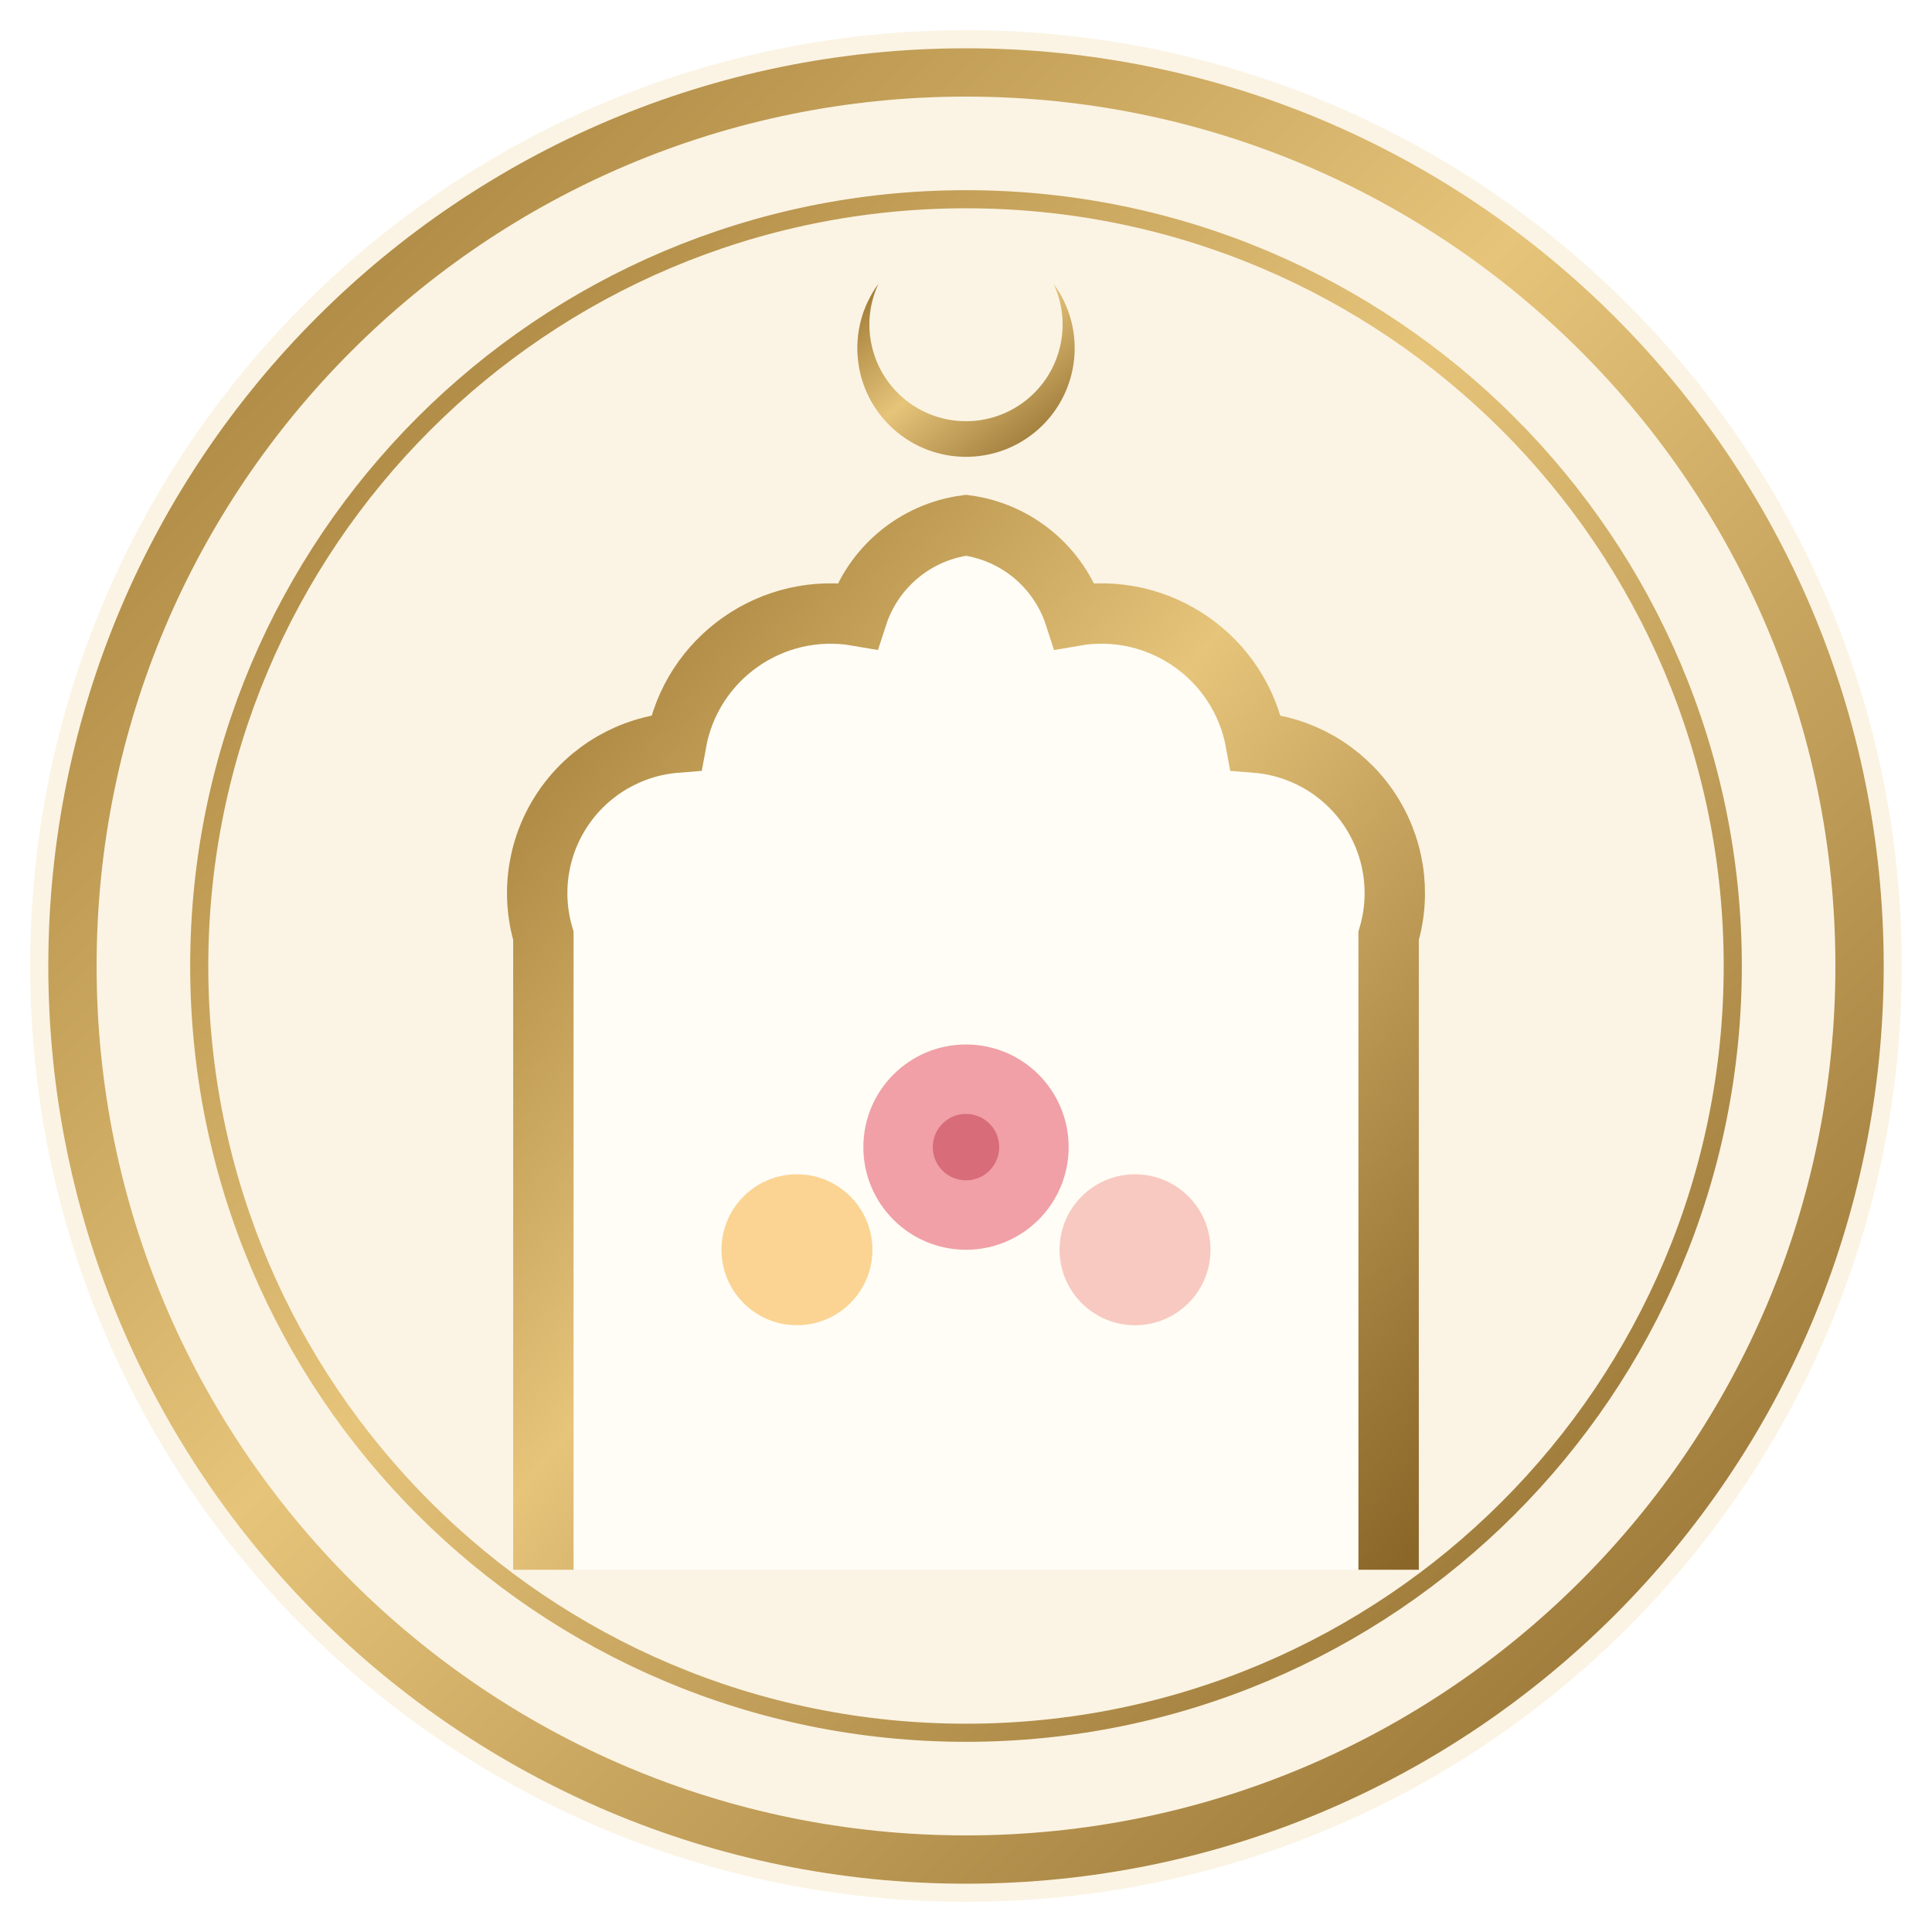
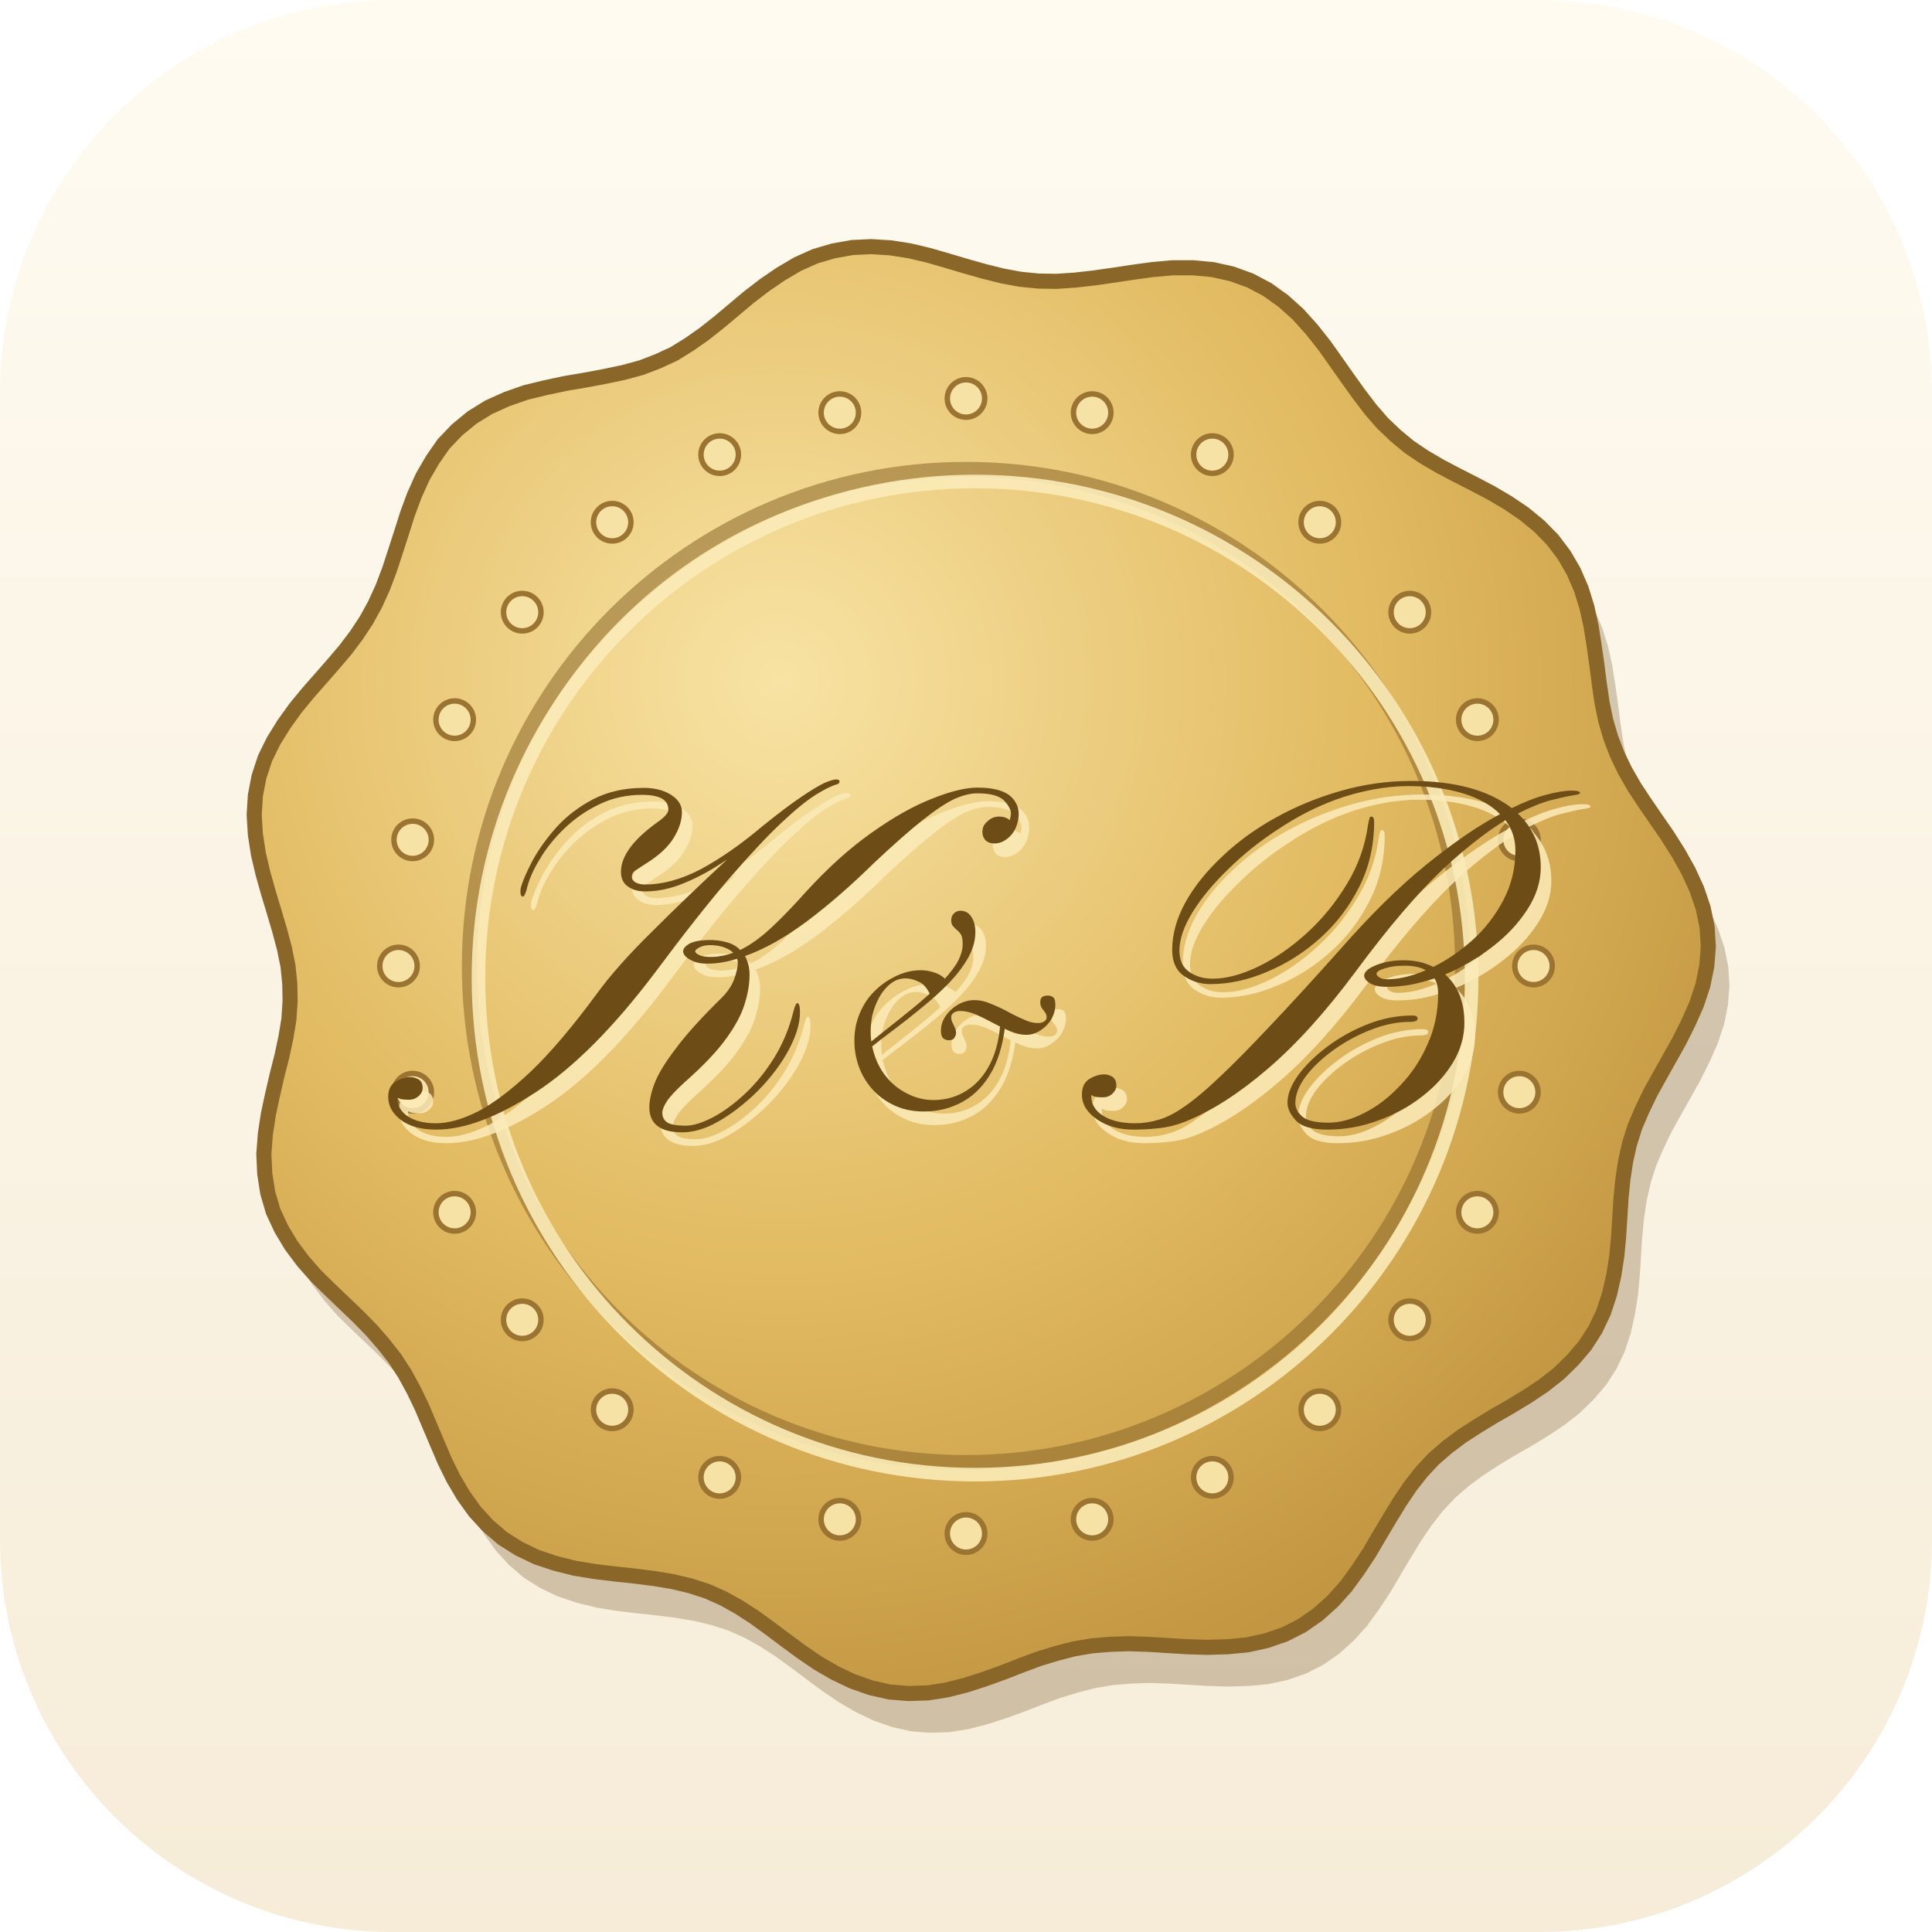
<svg xmlns="http://www.w3.org/2000/svg" viewBox="-32 -32 64 64">
  <defs>
-     <linearGradient id="g" x1="0" y1="0" x2="1" y2="1">
-       <stop offset="0" stop-color="#9A7430" />
-       <stop offset=".45" stop-color="#E6C47A" />
-       <stop offset="1" stop-color="#8A6628" />
+     <radialGradient id="w" cx=".36" cy=".3" r=".9">
+       <stop offset="0" stop-color="#F8E3A4" />
+       <stop offset=".45" stop-color="#E2BB62" />
+       <stop offset=".85" stop-color="#C0933E" />
+       <stop offset="1" stop-color="#9A7430" />
+     </radialGradient>
+     <linearGradient id="p" x1="0" y1="0" x2="0" y2="1">
+       <stop offset="0" stop-color="#FFFBF1" />
+       <stop offset="1" stop-color="#F6ECD8" />
    </linearGradient>
  </defs>
-   <circle r="31" fill="#FBF4E4" />
-   <circle r="29.6" fill="none" stroke="url(#g)" stroke-width="1.6" />
-   <circle r="25.4" fill="none" stroke="url(#g)" stroke-width=".6" />
-   <path d="M-14 20 V-1 A5 5 0 0 1 -9.6 -7.4 A5.2 5.2 0 0 1 -3.6 -11.6 A4.4 4.4 0 0 1 0 -14.6 A4.4 4.4 0 0 1 3.6 -11.6 A5.2 5.2 0 0 1 9.6 -7.4 A5 5 0 0 1 14 -1 V20" fill="#FFFDF6" stroke="url(#g)" stroke-width="2" />
-   <path d="M-18 20 H18" stroke="url(#g)" stroke-width="2.2" stroke-linecap="round" />
-   <path d="M2.9 -22.6 A3.6 3.6 0 1 1 -2.9 -22.6 A3.2 3.2 0 1 0 2.9 -22.6 Z" fill="url(#g)" />
-   <circle cx="0" cy="6" r="3.4" fill="#F0A0A6" />
-   <circle cx="-5.6" cy="9.4" r="2.5" fill="#FBD493" />
-   <circle cx="5.6" cy="9.4" r="2.5" fill="#F8C9C0" />
-   <circle cx="0" cy="6" r="1.1" fill="#D86C78" />
+   <rect x="-32" y="-32" width="64" height="64" rx="13" fill="url(#p)" />
+   <path d="M24.54 0 L24.41 0.64 L24.2 1.27 L23.93 1.88 L23.63 2.48 L23.3 3.07 L22.98 3.64 L22.67 4.2 L22.4 4.76 L22.16 5.32 L21.98 5.89 L21.85 6.47 L21.76 7.07 L21.7 7.68 L21.66 8.31 L21.62 8.95 L21.56 9.6 L21.46 10.24 L21.32 10.86 L21.12 11.47 L20.85 12.04 L20.51 12.57 L20.1 13.05 L19.64 13.5 L19.13 13.9 L18.59 14.26 L18.03 14.6 L17.47 14.92 L16.93 15.25 L16.42 15.58 L15.94 15.94 L15.49 16.33 L15.09 16.76 L14.72 17.23 L14.37 17.75 L14.04 18.29 L13.7 18.86 L13.36 19.44 L12.99 20 L12.59 20.55 L12.15 21.04 L11.66 21.48 L11.13 21.85 L10.56 22.14 L9.95 22.35 L9.31 22.49 L8.66 22.55 L7.99 22.57 L7.33 22.55 L6.67 22.51 L6.02 22.47 L5.39 22.45 L4.78 22.47 L4.17 22.52 L3.58 22.62 L3 22.77 L2.41 22.95 L1.82 23.17 L1.23 23.4 L0.62 23.62 L0 23.82 L-0.63 23.98 L-1.26 24.08 L-1.9 24.1 L-2.53 24.05 L-3.15 23.91 L-3.75 23.7 L-4.34 23.42 L-4.91 23.09 L-5.45 22.72 L-5.98 22.33 L-6.5 21.94 L-7.01 21.57 L-7.52 21.24 L-8.04 20.95 L-8.58 20.71 L-9.14 20.53 L-9.73 20.39 L-10.34 20.29 L-10.97 20.21 L-11.63 20.14 L-12.29 20.06 L-12.96 19.95 L-13.6 19.79 L-14.23 19.58 L-14.81 19.3 L-15.35 18.96 L-15.84 18.54 L-16.27 18.07 L-16.65 17.54 L-16.98 16.98 L-17.27 16.39 L-17.53 15.78 L-17.78 15.19 L-18.03 14.6 L-18.3 14.04 L-18.59 13.51 L-18.92 13 L-19.29 12.53 L-19.69 12.07 L-20.13 11.62 L-20.59 11.18 L-21.06 10.73 L-21.53 10.27 L-21.96 9.78 L-22.35 9.26 L-22.68 8.71 L-22.95 8.13 L-23.13 7.52 L-23.23 6.88 L-23.26 6.23 L-23.21 5.57 L-23.11 4.91 L-22.97 4.26 L-22.82 3.61 L-22.66 2.98 L-22.53 2.37 L-22.43 1.77 L-22.39 1.17 L-22.4 0.59 L-22.46 0 L-22.58 -0.59 L-22.74 -1.19 L-22.92 -1.8 L-23.11 -2.43 L-23.29 -3.07 L-23.44 -3.71 L-23.54 -4.36 L-23.58 -5.01 L-23.54 -5.65 L-23.42 -6.27 L-23.22 -6.88 L-22.94 -7.45 L-22.6 -8 L-22.22 -8.53 L-21.81 -9.03 L-21.38 -9.52 L-20.96 -10 L-20.56 -10.47 L-20.19 -10.96 L-19.86 -11.46 L-19.57 -11.99 L-19.32 -12.54 L-19.1 -13.12 L-18.9 -13.73 L-18.7 -14.35 L-18.5 -14.98 L-18.27 -15.6 L-18 -16.2 L-17.67 -16.77 L-17.3 -17.3 L-16.86 -17.76 L-16.36 -18.17 L-15.81 -18.51 L-15.21 -18.78 L-14.58 -19 L-13.92 -19.16 L-13.26 -19.3 L-12.61 -19.41 L-11.97 -19.53 L-11.35 -19.66 L-10.76 -19.82 L-10.21 -20.03 L-9.67 -20.28 L-9.17 -20.59 L-8.67 -20.94 L-8.19 -21.32 L-7.7 -21.73 L-7.2 -22.15 L-6.68 -22.55 L-6.14 -22.92 L-5.58 -23.25 L-5 -23.51 L-4.39 -23.69 L-3.77 -23.8 L-3.14 -23.83 L-2.5 -23.79 L-1.86 -23.69 L-1.23 -23.54 L-0.61 -23.36 L-0 -23.18 L0.6 -23.01 L1.2 -22.86 L1.79 -22.75 L2.39 -22.69 L2.99 -22.68 L3.6 -22.72 L4.22 -22.79 L4.86 -22.88 L5.52 -22.98 L6.18 -23.07 L6.85 -23.13 L7.52 -23.13 L8.17 -23.07 L8.8 -22.93 L9.41 -22.71 L9.98 -22.41 L10.51 -22.03 L11 -21.59 L11.45 -21.09 L11.87 -20.56 L12.26 -20.01 L12.64 -19.47 L13.02 -18.94 L13.4 -18.44 L13.8 -17.98 L14.23 -17.57 L14.69 -17.19 L15.18 -16.86 L15.71 -16.55 L16.26 -16.26 L16.83 -15.97 L17.4 -15.67 L17.96 -15.34 L18.49 -14.98 L18.99 -14.57 L19.43 -14.12 L19.81 -13.62 L20.13 -13.07 L20.38 -12.49 L20.57 -11.88 L20.71 -11.24 L20.81 -10.6 L20.9 -9.97 L20.98 -9.34 L21.07 -8.73 L21.19 -8.14 L21.36 -7.56 L21.57 -7.01 L21.83 -6.47 L22.14 -5.93 L22.49 -5.4 L22.86 -4.86 L23.24 -4.31 L23.6 -3.74 L23.93 -3.15 L24.21 -2.54 L24.42 -1.92 L24.55 -1.29 L24.59 -0.64Z" transform="translate(.7 1.3)" fill="#6B4A1C" opacity=".28" />
+   <path d="M24.54 0 L24.41 0.64 L24.2 1.27 L23.93 1.88 L23.63 2.48 L23.3 3.07 L22.98 3.64 L22.67 4.2 L22.4 4.76 L22.16 5.32 L21.98 5.89 L21.85 6.47 L21.76 7.07 L21.7 7.68 L21.66 8.31 L21.62 8.95 L21.56 9.6 L21.46 10.24 L21.32 10.86 L21.12 11.47 L20.85 12.04 L20.51 12.57 L20.1 13.05 L19.64 13.5 L19.13 13.9 L18.59 14.26 L18.03 14.6 L17.47 14.92 L16.93 15.25 L16.42 15.58 L15.94 15.94 L15.49 16.33 L15.09 16.76 L14.72 17.23 L14.37 17.75 L14.04 18.29 L13.7 18.86 L13.36 19.44 L12.99 20 L12.59 20.55 L12.15 21.04 L11.66 21.48 L11.13 21.85 L10.56 22.14 L9.95 22.35 L9.31 22.49 L8.66 22.55 L7.99 22.57 L7.33 22.55 L6.67 22.51 L6.02 22.47 L5.39 22.45 L4.78 22.47 L4.17 22.52 L3.58 22.62 L3 22.77 L2.41 22.95 L1.82 23.17 L1.23 23.4 L0.62 23.62 L0 23.82 L-0.63 23.98 L-1.26 24.08 L-1.9 24.1 L-2.53 24.05 L-3.15 23.91 L-3.75 23.7 L-4.34 23.42 L-4.91 23.09 L-5.45 22.72 L-5.98 22.33 L-6.5 21.94 L-7.01 21.57 L-7.52 21.24 L-8.04 20.95 L-8.58 20.71 L-9.14 20.53 L-9.73 20.39 L-10.34 20.29 L-10.97 20.21 L-11.63 20.14 L-12.29 20.06 L-12.96 19.95 L-13.6 19.79 L-14.23 19.58 L-14.81 19.3 L-15.35 18.96 L-15.84 18.54 L-16.27 18.07 L-16.65 17.54 L-16.98 16.98 L-17.27 16.39 L-17.53 15.78 L-17.78 15.19 L-18.03 14.6 L-18.3 14.04 L-18.59 13.51 L-18.92 13 L-19.29 12.53 L-19.69 12.07 L-20.13 11.62 L-20.59 11.18 L-21.06 10.73 L-21.53 10.27 L-21.96 9.78 L-22.35 9.26 L-22.68 8.71 L-22.95 8.13 L-23.13 7.52 L-23.23 6.88 L-23.26 6.23 L-23.21 5.57 L-23.11 4.91 L-22.97 4.26 L-22.82 3.61 L-22.66 2.98 L-22.53 2.37 L-22.43 1.77 L-22.39 1.17 L-22.4 0.59 L-22.46 0 L-22.58 -0.59 L-22.74 -1.19 L-22.92 -1.8 L-23.11 -2.43 L-23.29 -3.07 L-23.44 -3.71 L-23.54 -4.36 L-23.58 -5.01 L-23.54 -5.65 L-23.42 -6.27 L-23.22 -6.88 L-22.94 -7.45 L-22.6 -8 L-22.22 -8.53 L-21.81 -9.03 L-21.38 -9.52 L-20.96 -10 L-20.56 -10.47 L-20.19 -10.96 L-19.86 -11.46 L-19.57 -11.99 L-19.32 -12.54 L-19.1 -13.12 L-18.9 -13.73 L-18.7 -14.35 L-18.5 -14.98 L-18.27 -15.6 L-18 -16.2 L-17.67 -16.77 L-17.3 -17.3 L-16.86 -17.76 L-16.36 -18.17 L-15.81 -18.51 L-15.21 -18.78 L-14.58 -19 L-13.92 -19.16 L-13.26 -19.3 L-12.61 -19.41 L-11.97 -19.53 L-11.35 -19.66 L-10.76 -19.82 L-10.21 -20.03 L-9.67 -20.28 L-9.17 -20.59 L-8.67 -20.94 L-8.19 -21.32 L-7.7 -21.73 L-7.2 -22.15 L-6.68 -22.55 L-6.14 -22.92 L-5.58 -23.25 L-5 -23.51 L-4.39 -23.69 L-3.77 -23.8 L-3.14 -23.83 L-2.5 -23.79 L-1.86 -23.69 L-1.23 -23.54 L-0.61 -23.36 L-0 -23.18 L0.6 -23.01 L1.2 -22.86 L1.79 -22.75 L2.39 -22.69 L2.99 -22.68 L3.6 -22.72 L4.22 -22.79 L4.86 -22.88 L5.52 -22.98 L6.18 -23.07 L6.85 -23.13 L7.52 -23.13 L8.17 -23.07 L8.8 -22.93 L9.41 -22.71 L9.98 -22.41 L10.51 -22.03 L11 -21.59 L11.45 -21.09 L11.87 -20.56 L12.26 -20.01 L12.64 -19.47 L13.02 -18.94 L13.4 -18.44 L13.8 -17.98 L14.23 -17.57 L14.69 -17.19 L15.18 -16.86 L15.71 -16.55 L16.26 -16.26 L16.83 -15.97 L17.4 -15.67 L17.96 -15.34 L18.49 -14.98 L18.99 -14.57 L19.43 -14.12 L19.81 -13.62 L20.13 -13.07 L20.38 -12.49 L20.57 -11.88 L20.71 -11.24 L20.81 -10.6 L20.9 -9.97 L20.98 -9.34 L21.07 -8.73 L21.19 -8.14 L21.36 -7.56 L21.57 -7.01 L21.83 -6.47 L22.14 -5.93 L22.49 -5.4 L22.86 -4.86 L23.24 -4.31 L23.6 -3.74 L23.93 -3.15 L24.21 -2.54 L24.42 -1.92 L24.55 -1.29 L24.59 -0.64Z" fill="url(#w)" stroke="#8A6628" stroke-width=".5" />
+   <circle r="16.45" fill="none" stroke="#8A6628" stroke-opacity=".55" stroke-width=".5" />
+   <circle r="16.45" fill="none" stroke="#FBEBB8" stroke-opacity=".9" stroke-width=".45" transform="translate(.3 .4)" />
+   <circle cx="18.8" cy="0" r=".62" fill="#F7E2A6" stroke="#9A7430" stroke-width=".18" />
+   <circle cx="18.33" cy="4.18" r=".62" fill="#F7E2A6" stroke="#9A7430" stroke-width=".18" />
+   <circle cx="16.94" cy="8.16" r=".62" fill="#F7E2A6" stroke="#9A7430" stroke-width=".18" />
+   <circle cx="14.7" cy="11.72" r=".62" fill="#F7E2A6" stroke="#9A7430" stroke-width=".18" />
+   <circle cx="11.72" cy="14.7" r=".62" fill="#F7E2A6" stroke="#9A7430" stroke-width=".18" />
+   <circle cx="8.16" cy="16.94" r=".62" fill="#F7E2A6" stroke="#9A7430" stroke-width=".18" />
+   <circle cx="4.18" cy="18.33" r=".62" fill="#F7E2A6" stroke="#9A7430" stroke-width=".18" />
+   <circle cx="0" cy="18.8" r=".62" fill="#F7E2A6" stroke="#9A7430" stroke-width=".18" />
+   <circle cx="-4.18" cy="18.33" r=".62" fill="#F7E2A6" stroke="#9A7430" stroke-width=".18" />
+   <circle cx="-8.16" cy="16.94" r=".62" fill="#F7E2A6" stroke="#9A7430" stroke-width=".18" />
+   <circle cx="-11.72" cy="14.7" r=".62" fill="#F7E2A6" stroke="#9A7430" stroke-width=".18" />
+   <circle cx="-14.7" cy="11.72" r=".62" fill="#F7E2A6" stroke="#9A7430" stroke-width=".18" />
+   <circle cx="-16.94" cy="8.16" r=".62" fill="#F7E2A6" stroke="#9A7430" stroke-width=".18" />
+   <circle cx="-18.33" cy="4.18" r=".62" fill="#F7E2A6" stroke="#9A7430" stroke-width=".18" />
+   <circle cx="-18.8" cy="0" r=".62" fill="#F7E2A6" stroke="#9A7430" stroke-width=".18" />
+   <circle cx="-18.33" cy="-4.18" r=".62" fill="#F7E2A6" stroke="#9A7430" stroke-width=".18" />
+   <circle cx="-16.94" cy="-8.16" r=".62" fill="#F7E2A6" stroke="#9A7430" stroke-width=".18" />
+   <circle cx="-14.7" cy="-11.72" r=".62" fill="#F7E2A6" stroke="#9A7430" stroke-width=".18" />
+   <circle cx="-11.72" cy="-14.7" r=".62" fill="#F7E2A6" stroke="#9A7430" stroke-width=".18" />
+   <circle cx="-8.16" cy="-16.94" r=".62" fill="#F7E2A6" stroke="#9A7430" stroke-width=".18" />
+   <circle cx="-4.18" cy="-18.33" r=".62" fill="#F7E2A6" stroke="#9A7430" stroke-width=".18" />
+   <circle cx="-0" cy="-18.8" r=".62" fill="#F7E2A6" stroke="#9A7430" stroke-width=".18" />
+   <circle cx="4.18" cy="-18.33" r=".62" fill="#F7E2A6" stroke="#9A7430" stroke-width=".18" />
+   <circle cx="8.16" cy="-16.94" r=".62" fill="#F7E2A6" stroke="#9A7430" stroke-width=".18" />
+   <circle cx="11.72" cy="-14.7" r=".62" fill="#F7E2A6" stroke="#9A7430" stroke-width=".18" />
+   <circle cx="14.7" cy="-11.72" r=".62" fill="#F7E2A6" stroke="#9A7430" stroke-width=".18" />
+   <circle cx="16.94" cy="-8.16" r=".62" fill="#F7E2A6" stroke="#9A7430" stroke-width=".18" />
+   <circle cx="18.33" cy="-4.18" r=".62" fill="#F7E2A6" stroke="#9A7430" stroke-width=".18" />
+   <path d="M-17.55 5.42Q-18.3 5.42 -18.72 5.1Q-19.14 4.78 -19.14 4.34Q-19.14 3.97 -18.89 3.83Q-18.65 3.68 -18.4 3.68Q-18.27 3.68 -18.13 3.76Q-18 3.84 -18 4.04Q-18 4.19 -18.13 4.31Q-18.27 4.43 -18.45 4.43Q-18.56 4.43 -18.65 4.42Q-18.75 4.41 -18.83 4.36V4.41Q-18.83 4.75 -18.49 4.98Q-18.14 5.21 -17.56 5.21Q-16.95 5.21 -16.17 4.82Q-15.4 4.42 -14.41 3.49Q-13.43 2.55 -12.23 0.92Q-11.57 0.01 -10.41 -1.13Q-9.26 -2.28 -7.91 -3.53Q-8.66 -3.02 -9.33 -2.75Q-9.99 -2.47 -10.63 -2.47Q-10.98 -2.47 -11.21 -2.64Q-11.43 -2.8 -11.43 -3.12Q-11.43 -3.89 -10.24 -4.75Q-9.86 -5.01 -9.86 -5.18Q-9.86 -5.44 -10.1 -5.56Q-10.33 -5.67 -10.73 -5.67Q-11.49 -5.67 -12.14 -5.36Q-12.79 -5.05 -13.3 -4.56Q-13.81 -4.07 -14.13 -3.52Q-14.46 -2.98 -14.56 -2.51Q-14.63 -2.3 -14.67 -2.3Q-14.76 -2.3 -14.76 -2.45Q-14.76 -2.53 -14.75 -2.58Q-14.66 -2.92 -14.37 -3.47Q-14.07 -4.03 -13.58 -4.58Q-13.08 -5.14 -12.36 -5.52Q-11.63 -5.9 -10.68 -5.9Q-10.13 -5.9 -9.77 -5.67Q-9.41 -5.44 -9.41 -5.1Q-9.41 -4.69 -9.68 -4.25Q-9.95 -3.8 -10.59 -3.4Q-10.81 -3.26 -10.94 -3.17Q-11.07 -3.09 -11.07 -2.95Q-11.07 -2.85 -10.95 -2.77Q-10.82 -2.7 -10.63 -2.7Q-9.75 -2.7 -8.78 -3.21Q-7.81 -3.73 -6.72 -4.65Q-5.95 -5.27 -5.46 -5.6Q-4.97 -5.93 -4.7 -6.06Q-4.42 -6.18 -4.3 -6.18Q-4.19 -6.18 -4.19 -6.12Q-4.19 -6.04 -4.27 -6.02Q-4.53 -5.95 -4.98 -5.67Q-5.43 -5.39 -6.13 -4.73Q-6.83 -4.07 -7.86 -2.88Q-8.88 -1.69 -10.28 0.19Q-12.35 2.94 -14.25 4.18Q-16.15 5.42 -17.55 5.42ZM-9.4 5.51Q-10.49 5.51 -10.49 4.68Q-10.49 4.34 -10.31 3.87Q-10.13 3.41 -9.61 2.73Q-9.1 2.04 -8.12 1.08Q-7.81 0.78 -7.68 0.44Q-7.56 0.1 -7.56 -0.09Q-7.56 -0.17 -7.58 -0.24Q-8.06 -0.09 -8.48 -0.08Q-8.88 -0.06 -9.12 -0.2Q-9.37 -0.33 -9.37 -0.49Q-9.37 -0.62 -9.16 -0.74Q-8.95 -0.85 -8.55 -0.86Q-8.22 -0.87 -7.94 -0.79Q-7.66 -0.72 -7.48 -0.53Q-6.99 -0.77 -6.47 -1.25Q-5.95 -1.73 -5.29 -2.47Q-4.2 -3.66 -3.12 -4.42Q-2.05 -5.18 -1.13 -5.54Q-0.21 -5.91 0.38 -5.91Q1.16 -5.91 1.49 -5.61Q1.81 -5.31 1.73 -4.86Q1.67 -4.49 1.43 -4.27Q1.2 -4.06 0.95 -4.06Q0.71 -4.06 0.61 -4.21Q0.52 -4.35 0.55 -4.52Q0.57 -4.68 0.73 -4.81Q0.89 -4.95 1.09 -4.95Q1.32 -4.95 1.45 -4.83L1.48 -4.97Q1.53 -5.18 1.29 -5.45Q1.06 -5.72 0.38 -5.72Q0.03 -5.72 -0.39 -5.53Q-0.81 -5.33 -1.44 -4.83Q-2.06 -4.34 -3.04 -3.42Q-4.19 -2.29 -5.27 -1.48Q-6.34 -0.68 -7.32 -0.33Q-7.17 -0.05 -7.17 0.29Q-7.17 0.74 -7.33 1.25Q-7.48 1.76 -7.94 2.4Q-8.4 3.04 -9.32 3.85Q-9.78 4.27 -9.92 4.5Q-10.06 4.72 -10.06 4.86Q-10.06 5.07 -9.9 5.18Q-9.73 5.29 -9.29 5.29Q-8.92 5.29 -8.4 5.02Q-7.88 4.75 -7.34 4.25Q-6.8 3.75 -6.36 3.05Q-5.92 2.34 -5.71 1.48Q-5.64 1.23 -5.59 1.23Q-5.5 1.23 -5.5 1.53Q-5.5 1.99 -5.75 2.53Q-5.99 3.06 -6.41 3.59Q-6.83 4.12 -7.35 4.55Q-7.86 4.98 -8.39 5.25Q-8.92 5.51 -9.4 5.51ZM-8.37 -0.3Q-8.02 -0.32 -7.71 -0.44Q-7.85 -0.57 -8.08 -0.64Q-8.31 -0.7 -8.53 -0.69Q-8.71 -0.68 -8.84 -0.61Q-8.97 -0.54 -8.97 -0.49Q-8.97 -0.42 -8.83 -0.36Q-8.69 -0.29 -8.37 -0.3Z M-1.4 4.82Q-1.99 4.82 -2.45 4.58Q-2.91 4.35 -3.22 3.94Q-3.53 3.53 -3.64 3.02Q-3.75 2.51 -3.65 1.98Q-3.53 1.44 -3.2 1.02Q-2.86 0.61 -2.41 0.38Q-1.96 0.14 -1.5 0.14Q-1.26 0.14 -1.04 0.22Q-0.81 0.29 -0.64 0.48L-1.18 0.97Q-1.33 0.62 -1.57 0.52Q-1.8 0.41 -2 0.41Q-2.27 0.41 -2.49 0.58Q-2.71 0.75 -2.87 1.03Q-3.03 1.32 -3.11 1.66Q-3.22 2.27 -3.08 2.78Q-2.95 3.29 -2.65 3.66Q-2.35 4.03 -1.94 4.23Q-1.53 4.44 -1.08 4.44Q-0.46 4.44 0.03 4.12Q0.52 3.81 0.82 3.2Q1.12 2.58 1.15 1.67L1.32 1.73Q1.24 2.76 0.88 3.45Q0.51 4.14 -0.08 4.48Q-0.67 4.82 -1.4 4.82ZM-3.27 2.79 -3.37 2.69Q-3.03 2.41 -2.6 2.07Q-2.18 1.74 -1.74 1.38Q-1.3 1.02 -0.93 0.66Q-0.56 0.3 -0.33 -0.05Q-0.11 -0.41 -0.11 -0.73Q-0.11 -0.93 -0.16 -1.03Q-0.22 -1.13 -0.3 -1.19Q-0.37 -1.25 -0.43 -1.32Q-0.49 -1.39 -0.49 -1.51Q-0.49 -1.66 -0.4 -1.74Q-0.32 -1.83 -0.18 -1.83Q0.04 -1.83 0.17 -1.64Q0.31 -1.44 0.31 -1.12Q0.31 -0.7 0.07 -0.27Q-0.17 0.15 -0.56 0.56Q-0.96 0.97 -1.44 1.36Q-1.91 1.75 -2.39 2.11Q-2.87 2.47 -3.27 2.79ZM-0.57 2.46Q-0.68 2.46 -0.76 2.39Q-0.83 2.32 -0.83 2.14Q-0.83 1.88 -0.67 1.65Q-0.51 1.42 -0.25 1.27Q0.01 1.13 0.28 1.13Q0.55 1.13 0.82 1.25Q1.1 1.36 1.38 1.51Q1.65 1.66 1.91 1.77Q2.16 1.89 2.38 1.89Q2.52 1.89 2.6 1.83Q2.67 1.78 2.67 1.7Q2.67 1.61 2.62 1.54Q2.57 1.47 2.51 1.39Q2.46 1.31 2.46 1.2Q2.46 1.08 2.52 1.03Q2.59 0.98 2.71 0.98Q2.81 0.98 2.88 1.03Q2.96 1.09 2.96 1.28Q2.96 1.52 2.83 1.76Q2.69 1.99 2.47 2.13Q2.25 2.28 1.99 2.28Q1.74 2.28 1.46 2.16Q1.18 2.04 0.9 1.89Q0.61 1.73 0.33 1.61Q0.06 1.49 -0.19 1.49Q-0.33 1.49 -0.41 1.55Q-0.49 1.61 -0.49 1.69Q-0.49 1.79 -0.45 1.87Q-0.41 1.96 -0.37 2.04Q-0.33 2.12 -0.33 2.22Q-0.33 2.29 -0.38 2.37Q-0.43 2.46 -0.57 2.46Z M5.54 5.42Q4.83 5.42 4.34 5.08Q3.84 4.74 3.84 4.26Q3.84 3.89 4.09 3.74Q4.34 3.59 4.58 3.59Q4.72 3.59 4.85 3.67Q4.98 3.76 4.98 3.96Q4.98 4.11 4.85 4.23Q4.72 4.35 4.54 4.35Q4.43 4.35 4.33 4.34Q4.23 4.33 4.15 4.27V4.32Q4.15 4.71 4.54 4.96Q4.94 5.21 5.6 5.21Q6 5.21 6.39 5.09Q6.78 4.98 7.26 4.64Q7.74 4.31 8.41 3.67Q9.08 3.04 10.04 2.02Q11.01 1 12.36 -0.51Q13.89 -2.26 15.25 -3.36Q16.61 -4.46 17.69 -5.03Q17.25 -5.48 16.46 -5.72Q15.67 -5.96 14.65 -5.96Q14.09 -5.96 13.45 -5.84Q12.82 -5.72 12.25 -5.51Q11.29 -5.16 10.37 -4.55Q9.44 -3.95 8.7 -3.22Q7.95 -2.5 7.51 -1.79Q7.07 -1.08 7.07 -0.51Q7.07 -0.03 7.39 0.19Q7.71 0.42 8.17 0.42Q8.85 0.42 9.68 0.02Q10.51 -0.38 11.29 -1.09Q12.06 -1.79 12.62 -2.72Q13.18 -3.64 13.32 -4.69Q13.35 -4.85 13.37 -4.9Q13.38 -4.95 13.43 -4.95Q13.52 -4.95 13.52 -4.77Q13.52 -3.61 13.03 -2.63Q12.54 -1.65 11.74 -0.93Q10.94 -0.21 9.98 0.19Q9.03 0.6 8.09 0.6Q7.61 0.6 7.22 0.33Q6.83 0.06 6.83 -0.53Q6.83 -1.31 7.27 -2.11Q7.71 -2.9 8.48 -3.62Q9.24 -4.35 10.25 -4.91Q11.26 -5.47 12.41 -5.8Q13.56 -6.13 14.75 -6.13Q16.91 -6.13 18.08 -5.23Q18.71 -5.54 19.21 -5.67Q19.72 -5.81 20.08 -5.81Q20.34 -5.81 20.34 -5.73Q20.34 -5.68 20.09 -5.65Q19.84 -5.61 19.37 -5.49Q18.91 -5.37 18.28 -5.05Q19.04 -4.34 19.04 -3.27Q19.04 -2.56 18.6 -1.88Q18.16 -1.19 17.43 -0.63Q16.71 -0.07 15.87 0.28Q16.51 0.84 16.51 1.88Q16.51 2.57 16.13 3.2Q15.75 3.83 15.1 4.33Q14.46 4.83 13.65 5.12Q12.84 5.42 11.97 5.42Q11.21 5.42 10.93 5.12Q10.65 4.82 10.65 4.53Q10.65 4.11 11.01 3.61Q11.37 3.12 11.97 2.67Q12.57 2.22 13.3 1.93Q14.04 1.64 14.79 1.64Q14.96 1.64 14.96 1.74Q14.96 1.85 14.71 1.85Q14.09 1.85 13.42 2.11Q12.75 2.37 12.18 2.78Q11.61 3.19 11.26 3.65Q10.91 4.12 10.91 4.54Q10.91 4.78 11.13 4.98Q11.36 5.19 12.01 5.19Q12.58 5.19 13.21 4.86Q13.84 4.54 14.39 3.95Q14.95 3.37 15.29 2.59Q15.64 1.82 15.64 0.92Q15.64 0.6 15.52 0.41Q15.13 0.54 14.73 0.62Q14.33 0.69 13.94 0.69Q13.58 0.69 13.38 0.57Q13.19 0.45 13.19 0.32Q13.19 0.13 13.59 -0.03Q13.99 -0.19 14.5 -0.19Q15.05 -0.19 15.48 0.03Q16.15 -0.3 16.78 -0.86Q17.4 -1.42 17.8 -2.18Q18.2 -2.94 18.2 -3.83Q18.2 -4.39 17.87 -4.83Q17.69 -4.72 17.5 -4.59Q17.32 -4.47 17.12 -4.32Q16.45 -3.82 15.8 -3.21Q15.15 -2.59 14.45 -1.77Q13.74 -0.94 12.91 0.18Q11.41 2.2 9.99 3.41Q8.58 4.62 7.3 5.14Q6.86 5.32 6.42 5.37Q5.98 5.42 5.54 5.42ZM13.95 0.44Q14.53 0.44 15.23 0.14Q14.98 -0.01 14.51 -0.01Q14.14 -0.01 13.87 0.08Q13.6 0.16 13.6 0.26Q13.6 0.32 13.7 0.38Q13.8 0.44 13.95 0.44Z" transform="translate(.35 .45)" fill="#FBEBB8" opacity=".85" />
+   <path d="M-17.55 5.42Q-18.3 5.42 -18.72 5.1Q-19.14 4.78 -19.14 4.34Q-19.14 3.97 -18.89 3.83Q-18.65 3.68 -18.4 3.68Q-18.27 3.68 -18.13 3.76Q-18 3.84 -18 4.04Q-18 4.19 -18.13 4.31Q-18.27 4.43 -18.45 4.43Q-18.56 4.43 -18.65 4.42Q-18.75 4.41 -18.83 4.36V4.41Q-18.83 4.75 -18.49 4.98Q-18.14 5.21 -17.56 5.21Q-16.95 5.21 -16.17 4.82Q-15.4 4.42 -14.41 3.49Q-13.43 2.55 -12.23 0.92Q-11.57 0.01 -10.41 -1.13Q-9.26 -2.28 -7.91 -3.53Q-8.66 -3.02 -9.33 -2.75Q-9.99 -2.47 -10.63 -2.47Q-10.98 -2.47 -11.21 -2.64Q-11.43 -2.8 -11.43 -3.12Q-11.43 -3.89 -10.24 -4.75Q-9.86 -5.01 -9.86 -5.18Q-9.86 -5.44 -10.1 -5.56Q-10.33 -5.67 -10.73 -5.67Q-11.49 -5.67 -12.14 -5.36Q-12.79 -5.05 -13.3 -4.56Q-13.81 -4.07 -14.13 -3.52Q-14.46 -2.98 -14.56 -2.51Q-14.63 -2.3 -14.67 -2.3Q-14.76 -2.3 -14.76 -2.45Q-14.76 -2.53 -14.75 -2.58Q-14.66 -2.92 -14.37 -3.47Q-14.07 -4.03 -13.58 -4.58Q-13.08 -5.14 -12.36 -5.52Q-11.63 -5.9 -10.68 -5.9Q-10.13 -5.9 -9.77 -5.67Q-9.41 -5.44 -9.41 -5.1Q-9.41 -4.69 -9.68 -4.25Q-9.95 -3.8 -10.59 -3.4Q-10.81 -3.26 -10.94 -3.17Q-11.07 -3.09 -11.07 -2.95Q-11.07 -2.85 -10.95 -2.77Q-10.82 -2.7 -10.63 -2.7Q-9.75 -2.7 -8.78 -3.21Q-7.81 -3.73 -6.72 -4.65Q-5.95 -5.27 -5.46 -5.6Q-4.97 -5.93 -4.7 -6.06Q-4.42 -6.18 -4.3 -6.18Q-4.19 -6.18 -4.19 -6.12Q-4.19 -6.04 -4.27 -6.02Q-4.53 -5.95 -4.98 -5.67Q-5.43 -5.39 -6.13 -4.73Q-6.83 -4.07 -7.86 -2.88Q-8.88 -1.69 -10.28 0.19Q-12.35 2.94 -14.25 4.18Q-16.15 5.42 -17.55 5.42ZM-9.4 5.51Q-10.49 5.51 -10.49 4.68Q-10.49 4.34 -10.31 3.87Q-10.13 3.41 -9.61 2.73Q-9.1 2.04 -8.12 1.08Q-7.81 0.78 -7.68 0.44Q-7.56 0.1 -7.56 -0.09Q-7.56 -0.17 -7.58 -0.24Q-8.06 -0.09 -8.48 -0.08Q-8.88 -0.06 -9.12 -0.2Q-9.37 -0.33 -9.37 -0.49Q-9.37 -0.62 -9.16 -0.74Q-8.95 -0.85 -8.55 -0.86Q-8.22 -0.87 -7.94 -0.79Q-7.66 -0.72 -7.48 -0.53Q-6.99 -0.77 -6.47 -1.25Q-5.95 -1.73 -5.29 -2.47Q-4.2 -3.66 -3.12 -4.42Q-2.05 -5.18 -1.13 -5.54Q-0.21 -5.91 0.38 -5.91Q1.16 -5.91 1.49 -5.61Q1.81 -5.31 1.73 -4.86Q1.67 -4.49 1.43 -4.27Q1.2 -4.06 0.95 -4.06Q0.71 -4.06 0.61 -4.21Q0.52 -4.35 0.55 -4.52Q0.57 -4.68 0.73 -4.81Q0.89 -4.95 1.09 -4.95Q1.32 -4.95 1.45 -4.83L1.48 -4.97Q1.53 -5.18 1.29 -5.45Q1.06 -5.72 0.38 -5.72Q0.03 -5.72 -0.39 -5.53Q-0.81 -5.33 -1.44 -4.83Q-2.06 -4.34 -3.04 -3.42Q-4.19 -2.29 -5.27 -1.48Q-6.34 -0.68 -7.32 -0.33Q-7.17 -0.05 -7.17 0.29Q-7.17 0.74 -7.33 1.25Q-7.48 1.76 -7.94 2.4Q-8.4 3.04 -9.32 3.85Q-9.78 4.27 -9.92 4.5Q-10.06 4.72 -10.06 4.86Q-10.06 5.07 -9.9 5.18Q-9.73 5.29 -9.29 5.29Q-8.92 5.29 -8.4 5.02Q-7.88 4.75 -7.34 4.25Q-6.8 3.75 -6.36 3.05Q-5.92 2.34 -5.71 1.48Q-5.64 1.23 -5.59 1.23Q-5.5 1.23 -5.5 1.53Q-5.5 1.99 -5.75 2.53Q-5.99 3.06 -6.41 3.59Q-6.83 4.12 -7.35 4.55Q-7.86 4.98 -8.39 5.25Q-8.92 5.51 -9.4 5.51ZM-8.37 -0.3Q-8.02 -0.32 -7.71 -0.44Q-7.85 -0.57 -8.08 -0.64Q-8.31 -0.7 -8.53 -0.69Q-8.71 -0.68 -8.84 -0.61Q-8.97 -0.54 -8.97 -0.49Q-8.97 -0.42 -8.83 -0.36Q-8.69 -0.29 -8.37 -0.3Z M-1.4 4.82Q-1.99 4.82 -2.45 4.58Q-2.91 4.35 -3.22 3.94Q-3.53 3.53 -3.64 3.02Q-3.75 2.51 -3.65 1.98Q-3.53 1.44 -3.2 1.02Q-2.86 0.61 -2.41 0.38Q-1.96 0.14 -1.5 0.14Q-1.26 0.14 -1.04 0.22Q-0.81 0.29 -0.64 0.48L-1.18 0.97Q-1.33 0.62 -1.57 0.52Q-1.8 0.41 -2 0.41Q-2.27 0.41 -2.49 0.58Q-2.71 0.75 -2.87 1.03Q-3.03 1.32 -3.11 1.66Q-3.22 2.27 -3.08 2.78Q-2.95 3.29 -2.65 3.66Q-2.35 4.03 -1.94 4.23Q-1.53 4.44 -1.08 4.44Q-0.46 4.44 0.03 4.12Q0.52 3.81 0.82 3.2Q1.12 2.58 1.15 1.67L1.32 1.73Q1.24 2.76 0.88 3.45Q0.51 4.14 -0.08 4.48Q-0.67 4.82 -1.4 4.82ZM-3.27 2.79 -3.37 2.69Q-3.03 2.41 -2.6 2.07Q-2.18 1.74 -1.74 1.38Q-1.3 1.02 -0.93 0.66Q-0.56 0.3 -0.33 -0.05Q-0.11 -0.41 -0.11 -0.73Q-0.11 -0.93 -0.16 -1.03Q-0.22 -1.13 -0.3 -1.19Q-0.37 -1.25 -0.43 -1.32Q-0.49 -1.39 -0.49 -1.51Q-0.49 -1.66 -0.4 -1.74Q-0.32 -1.83 -0.18 -1.83Q0.04 -1.83 0.17 -1.64Q0.31 -1.44 0.31 -1.12Q0.31 -0.7 0.07 -0.27Q-0.17 0.15 -0.56 0.56Q-0.96 0.97 -1.44 1.36Q-1.91 1.75 -2.39 2.11Q-2.87 2.47 -3.27 2.79ZM-0.57 2.46Q-0.68 2.46 -0.76 2.39Q-0.83 2.32 -0.83 2.14Q-0.83 1.88 -0.67 1.65Q-0.51 1.42 -0.25 1.27Q0.01 1.13 0.28 1.13Q0.55 1.13 0.82 1.25Q1.1 1.36 1.38 1.51Q1.65 1.66 1.91 1.77Q2.16 1.89 2.38 1.89Q2.52 1.89 2.6 1.83Q2.67 1.78 2.67 1.7Q2.67 1.61 2.62 1.54Q2.57 1.47 2.51 1.39Q2.46 1.31 2.46 1.2Q2.46 1.08 2.52 1.03Q2.59 0.98 2.71 0.98Q2.81 0.98 2.88 1.03Q2.96 1.09 2.96 1.28Q2.96 1.52 2.83 1.76Q2.69 1.99 2.47 2.13Q2.25 2.28 1.99 2.28Q1.74 2.28 1.46 2.16Q1.18 2.04 0.9 1.89Q0.61 1.73 0.33 1.61Q0.06 1.49 -0.19 1.49Q-0.33 1.49 -0.41 1.55Q-0.49 1.61 -0.49 1.69Q-0.49 1.79 -0.45 1.87Q-0.41 1.96 -0.37 2.04Q-0.33 2.12 -0.33 2.22Q-0.33 2.29 -0.38 2.37Q-0.43 2.46 -0.57 2.46Z M5.54 5.42Q4.83 5.42 4.34 5.08Q3.84 4.74 3.84 4.26Q3.84 3.89 4.09 3.74Q4.34 3.59 4.58 3.59Q4.72 3.59 4.85 3.67Q4.98 3.76 4.98 3.96Q4.98 4.11 4.85 4.23Q4.72 4.35 4.54 4.35Q4.43 4.35 4.33 4.34Q4.23 4.33 4.15 4.27V4.32Q4.15 4.71 4.54 4.96Q4.94 5.21 5.6 5.21Q6 5.21 6.39 5.09Q6.78 4.98 7.26 4.64Q7.74 4.31 8.41 3.67Q9.08 3.04 10.04 2.02Q11.01 1 12.36 -0.51Q13.89 -2.26 15.25 -3.36Q16.61 -4.46 17.69 -5.03Q17.25 -5.48 16.46 -5.72Q15.67 -5.96 14.65 -5.96Q14.09 -5.96 13.45 -5.84Q12.82 -5.72 12.25 -5.51Q11.29 -5.16 10.37 -4.55Q9.44 -3.95 8.7 -3.22Q7.95 -2.5 7.51 -1.79Q7.07 -1.08 7.07 -0.51Q7.07 -0.03 7.39 0.19Q7.71 0.42 8.17 0.42Q8.85 0.42 9.68 0.02Q10.51 -0.38 11.29 -1.09Q12.06 -1.79 12.62 -2.72Q13.18 -3.64 13.32 -4.69Q13.35 -4.85 13.37 -4.9Q13.38 -4.95 13.43 -4.95Q13.52 -4.95 13.52 -4.77Q13.52 -3.61 13.03 -2.63Q12.54 -1.65 11.74 -0.93Q10.94 -0.21 9.98 0.19Q9.03 0.6 8.09 0.6Q7.61 0.6 7.22 0.33Q6.83 0.06 6.83 -0.53Q6.83 -1.31 7.27 -2.11Q7.71 -2.9 8.48 -3.62Q9.24 -4.35 10.25 -4.91Q11.26 -5.47 12.41 -5.8Q13.56 -6.13 14.75 -6.13Q16.91 -6.13 18.08 -5.23Q18.71 -5.54 19.21 -5.67Q19.72 -5.81 20.08 -5.81Q20.34 -5.81 20.34 -5.73Q20.34 -5.68 20.09 -5.65Q19.84 -5.61 19.37 -5.49Q18.91 -5.37 18.28 -5.05Q19.04 -4.34 19.04 -3.27Q19.04 -2.56 18.6 -1.88Q18.16 -1.19 17.43 -0.63Q16.71 -0.07 15.87 0.28Q16.51 0.84 16.51 1.88Q16.51 2.57 16.13 3.2Q15.75 3.83 15.1 4.33Q14.46 4.83 13.65 5.12Q12.84 5.42 11.97 5.42Q11.21 5.42 10.93 5.12Q10.65 4.82 10.65 4.53Q10.65 4.11 11.01 3.61Q11.37 3.12 11.97 2.67Q12.57 2.22 13.3 1.93Q14.04 1.64 14.79 1.64Q14.96 1.64 14.96 1.74Q14.96 1.85 14.71 1.85Q14.09 1.85 13.42 2.11Q12.75 2.37 12.18 2.78Q11.61 3.19 11.26 3.65Q10.91 4.12 10.91 4.54Q10.91 4.78 11.13 4.98Q11.36 5.19 12.01 5.19Q12.58 5.19 13.21 4.86Q13.84 4.54 14.39 3.95Q14.95 3.37 15.29 2.59Q15.64 1.82 15.64 0.92Q15.64 0.6 15.52 0.41Q15.13 0.54 14.73 0.62Q14.33 0.69 13.94 0.69Q13.58 0.69 13.38 0.57Q13.19 0.45 13.19 0.32Q13.19 0.13 13.59 -0.03Q13.99 -0.19 14.5 -0.19Q15.05 -0.19 15.48 0.03Q16.15 -0.3 16.78 -0.86Q17.4 -1.42 17.8 -2.18Q18.2 -2.94 18.2 -3.83Q18.2 -4.39 17.87 -4.83Q17.69 -4.72 17.5 -4.59Q17.32 -4.47 17.12 -4.32Q16.45 -3.82 15.8 -3.21Q15.15 -2.59 14.45 -1.77Q13.74 -0.94 12.91 0.18Q11.41 2.2 9.99 3.41Q8.58 4.62 7.3 5.14Q6.86 5.32 6.42 5.37Q5.98 5.42 5.54 5.42ZM13.95 0.44Q14.53 0.44 15.23 0.14Q14.98 -0.01 14.51 -0.01Q14.14 -0.01 13.87 0.08Q13.6 0.16 13.6 0.26Q13.6 0.32 13.7 0.38Q13.8 0.44 13.95 0.44Z" fill="#6E4C16" />
</svg>
